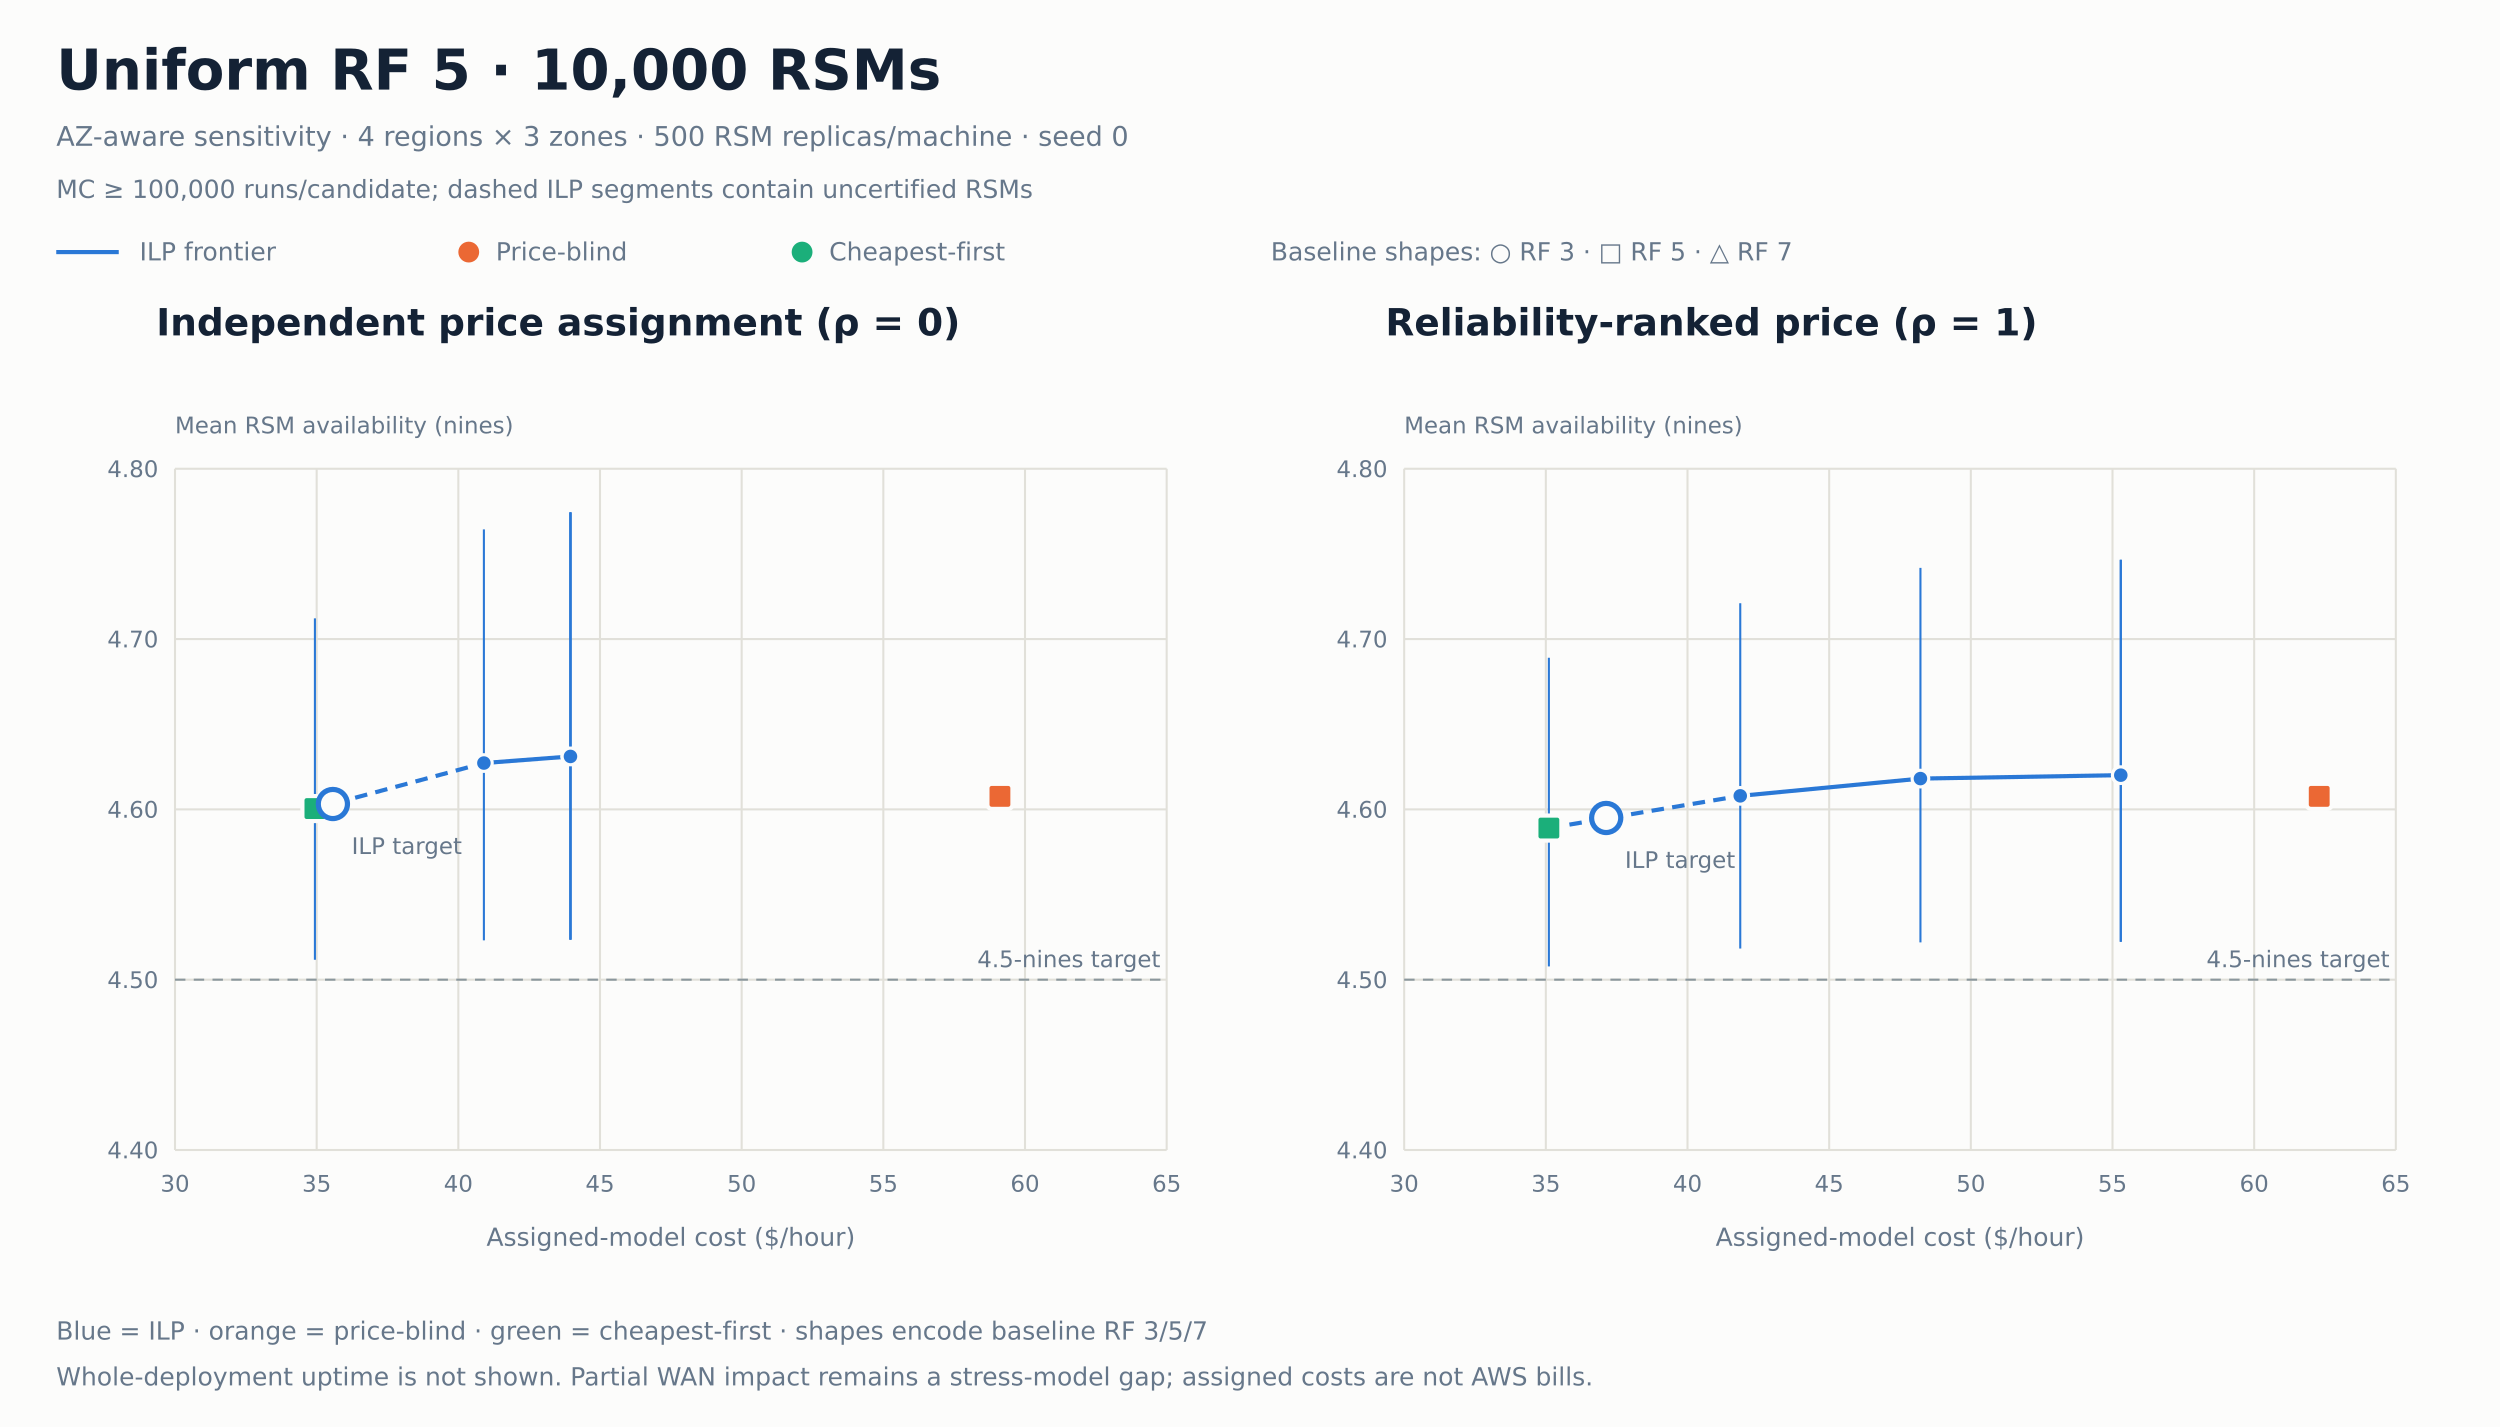
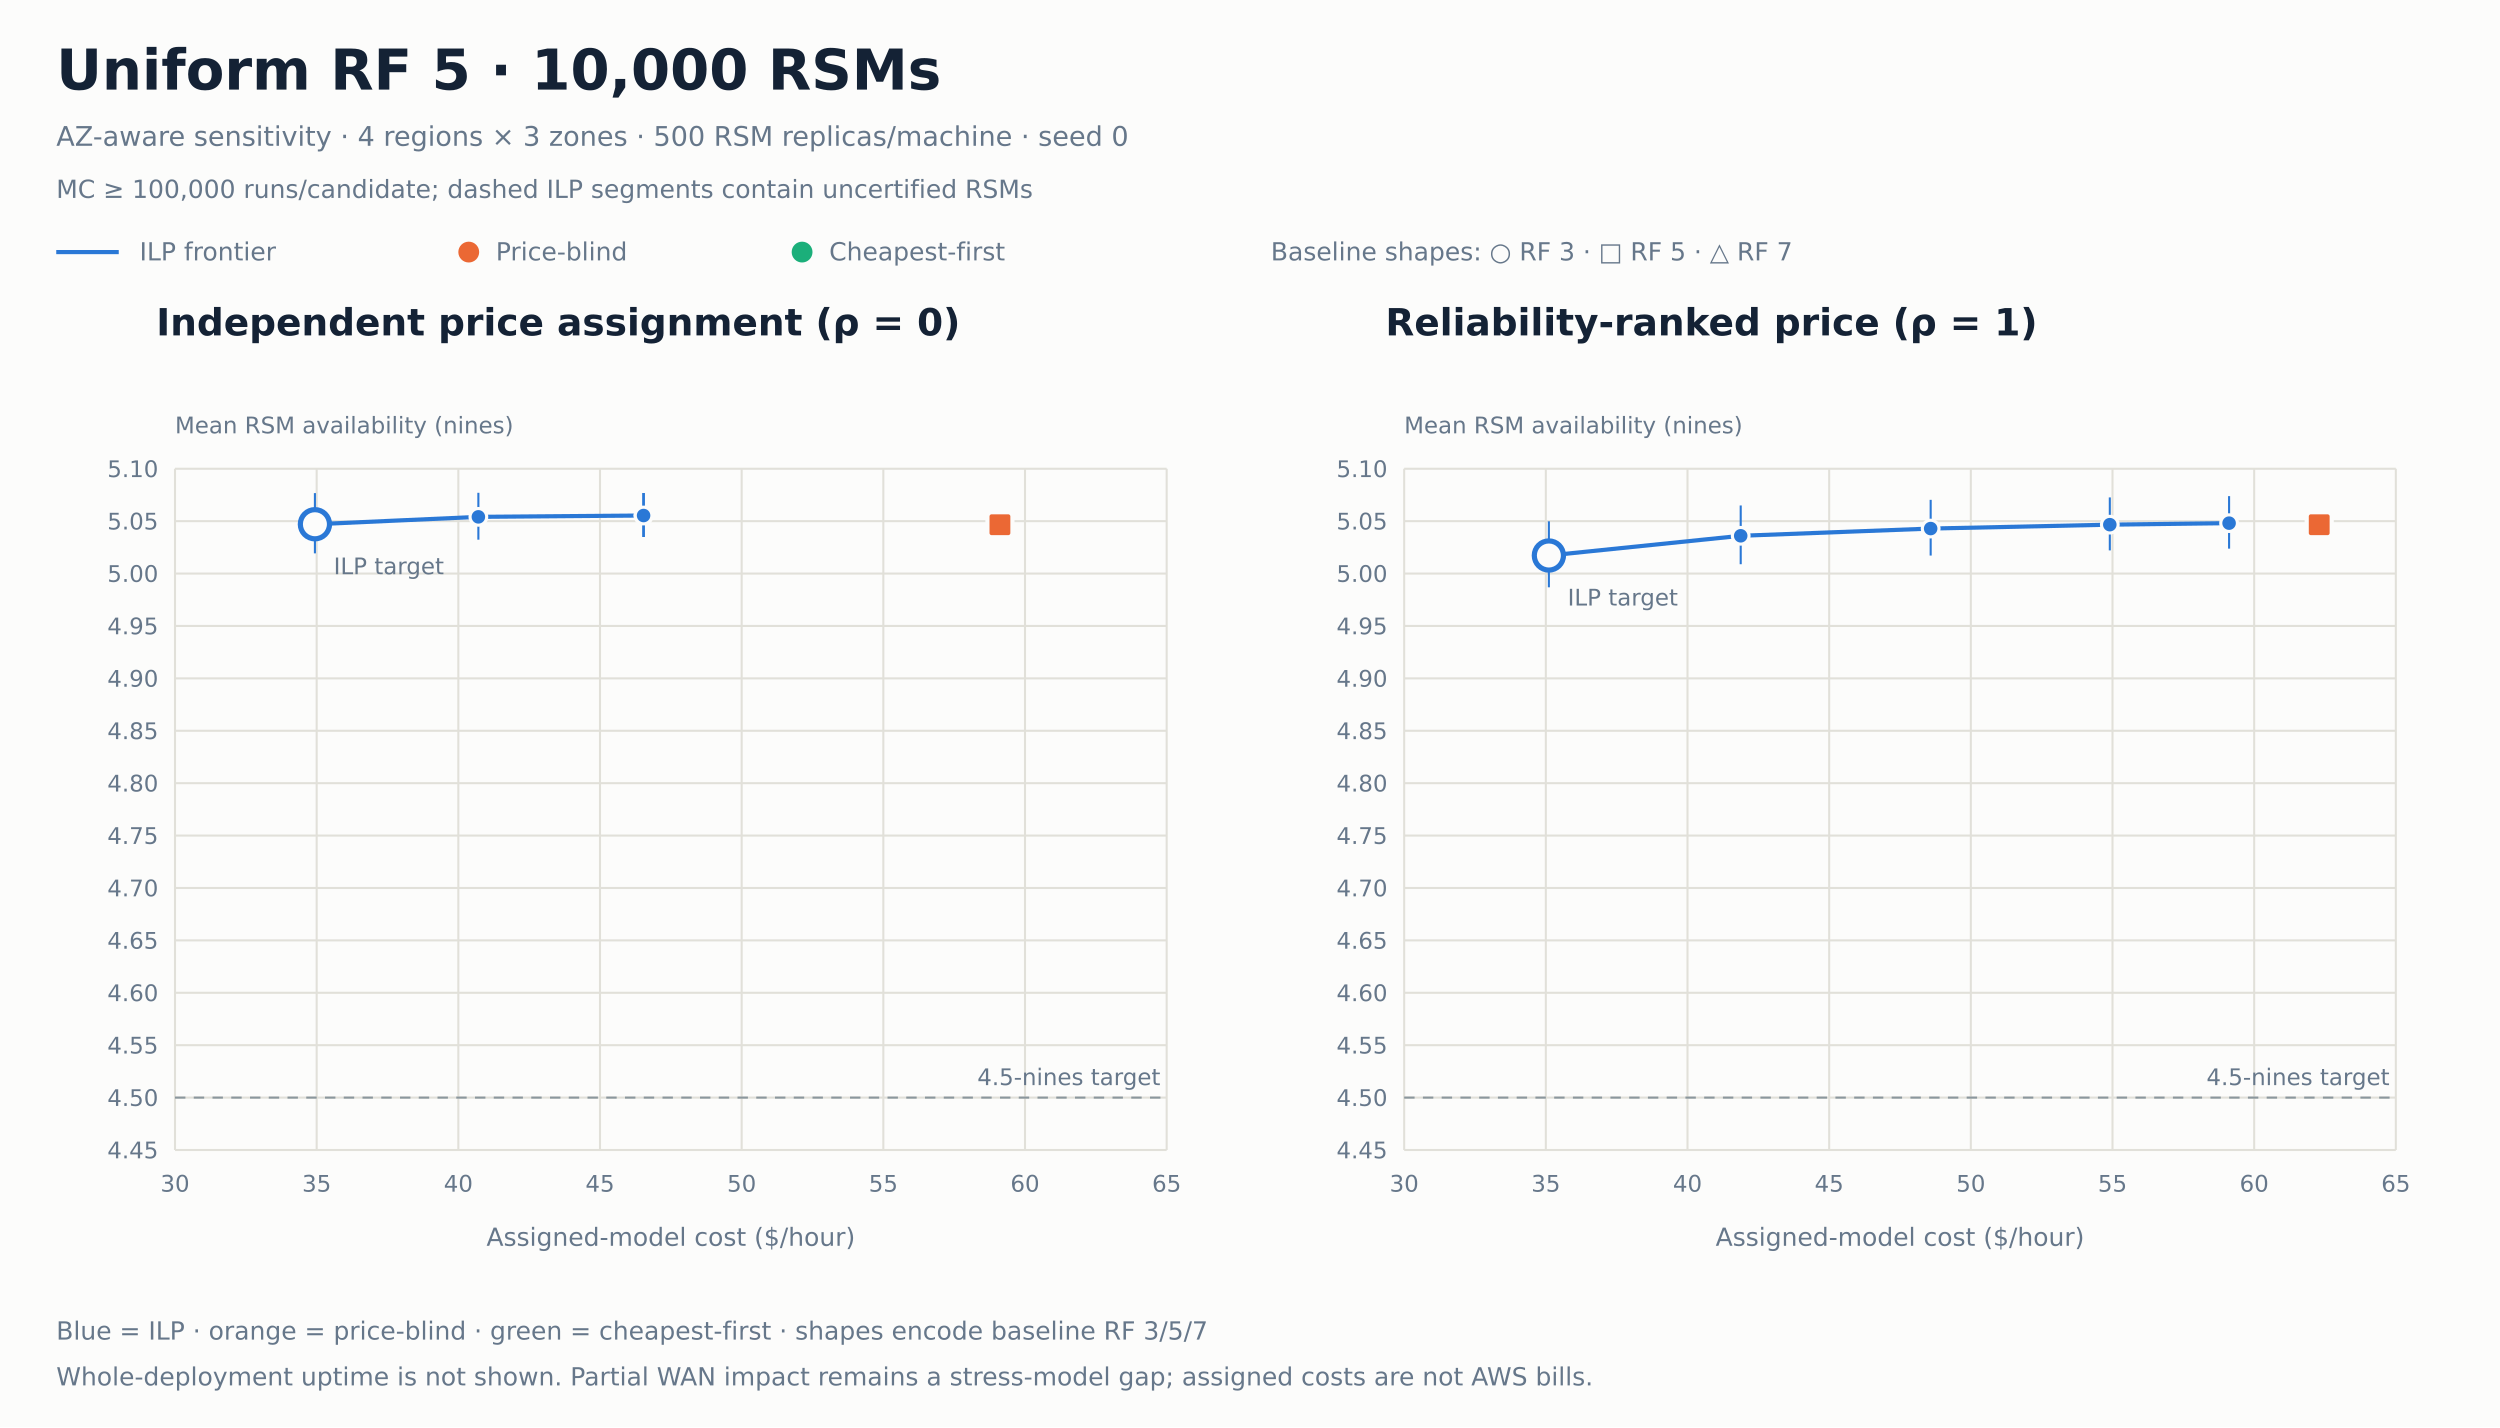
<svg xmlns="http://www.w3.org/2000/svg" width="1200" height="685" viewBox="0 0 1200 685">
  <rect width="1200" height="685" fill="#fcfcfb" />
  <text x="27.00" y="43.00" font-size="27" fill="#142235" font-family="DejaVu Sans,Arial,sans-serif" font-weight="700" text-anchor="start">Uniform RF 5 · 10,000 RSMs</text>
  <text x="27.00" y="70.00" font-size="13" fill="#66778a" font-family="DejaVu Sans,Arial,sans-serif" font-weight="400" text-anchor="start">AZ-aware sensitivity · 4 regions × 3 zones · 500 RSM replicas/machine · seed 0</text>
  <text x="27.00" y="95.00" font-size="12" fill="#66778a" font-family="DejaVu Sans,Arial,sans-serif" font-weight="400" text-anchor="start">MC ≥ 100,000 runs/candidate; dashed ILP segments contain uncertified RSMs</text>
  <path d="M27,121H57" stroke="#2a78d6" stroke-width="2" />
  <text x="67.00" y="125.00" font-size="12" fill="#66778a" font-family="DejaVu Sans,Arial,sans-serif" font-weight="400" text-anchor="start">ILP frontier</text>
  <circle cx="225" cy="121" r="5" fill="#eb6834" />
  <text x="238.00" y="125.00" font-size="12" fill="#66778a" font-family="DejaVu Sans,Arial,sans-serif" font-weight="400" text-anchor="start">Price-blind</text>
  <circle cx="385" cy="121" r="5" fill="#1baf7a" />
  <text x="398.00" y="125.00" font-size="12" fill="#66778a" font-family="DejaVu Sans,Arial,sans-serif" font-weight="400" text-anchor="start">Cheapest-first</text>
  <text x="610.00" y="125.00" font-size="12" fill="#66778a" font-family="DejaVu Sans,Arial,sans-serif" font-weight="400" text-anchor="start">Baseline shapes: ○ RF 3 · □ RF 5 · △ RF 7</text>
  <text x="75.00" y="161.00" font-size="18" fill="#142235" font-family="DejaVu Sans,Arial,sans-serif" font-weight="700" text-anchor="start">Independent price assignment (ρ = 0)</text>
  <text x="665.00" y="161.00" font-size="18" fill="#142235" font-family="DejaVu Sans,Arial,sans-serif" font-weight="700" text-anchor="start">Reliability-ranked price (ρ = 1)</text>
  <path d="M84,552.00H560" stroke="#e1e0d9" stroke-width="1" />
-   <text x="76.00" y="556.00" font-size="11" fill="#66778a" font-family="DejaVu Sans,Arial,sans-serif" font-weight="400" text-anchor="end">4.40</text>
-   <path d="M84,470.25H560" stroke="#e1e0d9" stroke-width="1" />
-   <text x="76.00" y="474.25" font-size="11" fill="#66778a" font-family="DejaVu Sans,Arial,sans-serif" font-weight="400" text-anchor="end">4.50</text>
-   <path d="M84,388.50H560" stroke="#e1e0d9" stroke-width="1" />
-   <text x="76.00" y="392.50" font-size="11" fill="#66778a" font-family="DejaVu Sans,Arial,sans-serif" font-weight="400" text-anchor="end">4.60</text>
-   <path d="M84,306.75H560" stroke="#e1e0d9" stroke-width="1" />
-   <text x="76.00" y="310.75" font-size="11" fill="#66778a" font-family="DejaVu Sans,Arial,sans-serif" font-weight="400" text-anchor="end">4.70</text>
+   <text x="76.00" y="556.00" font-size="11" fill="#66778a" font-family="DejaVu Sans,Arial,sans-serif" font-weight="400" text-anchor="end">4.45</text>
+   <path d="M84,526.85H560" stroke="#e1e0d9" stroke-width="1" />
+   <text x="76.00" y="530.85" font-size="11" fill="#66778a" font-family="DejaVu Sans,Arial,sans-serif" font-weight="400" text-anchor="end">4.50</text>
+   <path d="M84,501.69H560" stroke="#e1e0d9" stroke-width="1" />
+   <text x="76.00" y="505.69" font-size="11" fill="#66778a" font-family="DejaVu Sans,Arial,sans-serif" font-weight="400" text-anchor="end">4.55</text>
+   <path d="M84,476.54H560" stroke="#e1e0d9" stroke-width="1" />
+   <text x="76.00" y="480.54" font-size="11" fill="#66778a" font-family="DejaVu Sans,Arial,sans-serif" font-weight="400" text-anchor="end">4.60</text>
+   <path d="M84,451.38H560" stroke="#e1e0d9" stroke-width="1" />
+   <text x="76.00" y="455.38" font-size="11" fill="#66778a" font-family="DejaVu Sans,Arial,sans-serif" font-weight="400" text-anchor="end">4.65</text>
+   <path d="M84,426.23H560" stroke="#e1e0d9" stroke-width="1" />
+   <text x="76.00" y="430.23" font-size="11" fill="#66778a" font-family="DejaVu Sans,Arial,sans-serif" font-weight="400" text-anchor="end">4.70</text>
+   <path d="M84,401.08H560" stroke="#e1e0d9" stroke-width="1" />
+   <text x="76.00" y="405.08" font-size="11" fill="#66778a" font-family="DejaVu Sans,Arial,sans-serif" font-weight="400" text-anchor="end">4.75</text>
+   <path d="M84,375.92H560" stroke="#e1e0d9" stroke-width="1" />
+   <text x="76.00" y="379.92" font-size="11" fill="#66778a" font-family="DejaVu Sans,Arial,sans-serif" font-weight="400" text-anchor="end">4.80</text>
+   <path d="M84,350.77H560" stroke="#e1e0d9" stroke-width="1" />
+   <text x="76.00" y="354.77" font-size="11" fill="#66778a" font-family="DejaVu Sans,Arial,sans-serif" font-weight="400" text-anchor="end">4.85</text>
+   <path d="M84,325.62H560" stroke="#e1e0d9" stroke-width="1" />
+   <text x="76.00" y="329.62" font-size="11" fill="#66778a" font-family="DejaVu Sans,Arial,sans-serif" font-weight="400" text-anchor="end">4.90</text>
+   <path d="M84,300.46H560" stroke="#e1e0d9" stroke-width="1" />
+   <text x="76.00" y="304.46" font-size="11" fill="#66778a" font-family="DejaVu Sans,Arial,sans-serif" font-weight="400" text-anchor="end">4.95</text>
+   <path d="M84,275.31H560" stroke="#e1e0d9" stroke-width="1" />
+   <text x="76.00" y="279.31" font-size="11" fill="#66778a" font-family="DejaVu Sans,Arial,sans-serif" font-weight="400" text-anchor="end">5.00</text>
+   <path d="M84,250.15H560" stroke="#e1e0d9" stroke-width="1" />
+   <text x="76.00" y="254.15" font-size="11" fill="#66778a" font-family="DejaVu Sans,Arial,sans-serif" font-weight="400" text-anchor="end">5.05</text>
  <path d="M84,225.00H560" stroke="#e1e0d9" stroke-width="1" />
-   <text x="76.00" y="229.00" font-size="11" fill="#66778a" font-family="DejaVu Sans,Arial,sans-serif" font-weight="400" text-anchor="end">4.80</text>
+   <text x="76.00" y="229.00" font-size="11" fill="#66778a" font-family="DejaVu Sans,Arial,sans-serif" font-weight="400" text-anchor="end">5.10</text>
  <path d="M84.00,225V552" stroke="#e1e0d9" stroke-width="1" />
  <text x="84.00" y="572.00" font-size="11" fill="#66778a" font-family="DejaVu Sans,Arial,sans-serif" font-weight="400" text-anchor="middle">30</text>
  <path d="M152.00,225V552" stroke="#e1e0d9" stroke-width="1" />
  <text x="152.00" y="572.00" font-size="11" fill="#66778a" font-family="DejaVu Sans,Arial,sans-serif" font-weight="400" text-anchor="middle">35</text>
  <path d="M220.00,225V552" stroke="#e1e0d9" stroke-width="1" />
  <text x="220.00" y="572.00" font-size="11" fill="#66778a" font-family="DejaVu Sans,Arial,sans-serif" font-weight="400" text-anchor="middle">40</text>
  <path d="M288.00,225V552" stroke="#e1e0d9" stroke-width="1" />
  <text x="288.00" y="572.00" font-size="11" fill="#66778a" font-family="DejaVu Sans,Arial,sans-serif" font-weight="400" text-anchor="middle">45</text>
  <path d="M356.00,225V552" stroke="#e1e0d9" stroke-width="1" />
  <text x="356.00" y="572.00" font-size="11" fill="#66778a" font-family="DejaVu Sans,Arial,sans-serif" font-weight="400" text-anchor="middle">50</text>
  <path d="M424.00,225V552" stroke="#e1e0d9" stroke-width="1" />
  <text x="424.00" y="572.00" font-size="11" fill="#66778a" font-family="DejaVu Sans,Arial,sans-serif" font-weight="400" text-anchor="middle">55</text>
  <path d="M492.00,225V552" stroke="#e1e0d9" stroke-width="1" />
  <text x="492.00" y="572.00" font-size="11" fill="#66778a" font-family="DejaVu Sans,Arial,sans-serif" font-weight="400" text-anchor="middle">60</text>
  <path d="M560.00,225V552" stroke="#e1e0d9" stroke-width="1" />
  <text x="560.00" y="572.00" font-size="11" fill="#66778a" font-family="DejaVu Sans,Arial,sans-serif" font-weight="400" text-anchor="middle">65</text>
-   <path d="M84,470.25H560" stroke="#8b979d" stroke-width="1" stroke-dasharray="5 4" />
-   <text x="557.00" y="464.25" font-size="11" fill="#66778a" font-family="DejaVu Sans,Arial,sans-serif" font-weight="400" text-anchor="end">4.5-nines target</text>
+   <path d="M84,526.85H560" stroke="#8b979d" stroke-width="1" stroke-dasharray="5 4" />
+   <text x="557.00" y="520.85" font-size="11" fill="#66778a" font-family="DejaVu Sans,Arial,sans-serif" font-weight="400" text-anchor="end">4.5-nines target</text>
  <text x="84.00" y="208.00" font-size="11" fill="#66778a" font-family="DejaVu Sans,Arial,sans-serif" font-weight="400" text-anchor="start">Mean RSM availability (nines)</text>
-   <path d="M151.16,388.12 L232.27,366.26" stroke="#2a78d6" stroke-width="2" fill="none" stroke-dasharray="6 4" />
-   <path d="M232.27,366.26 L273.82,363.09" stroke="#2a78d6" stroke-width="2" fill="none" />
-   <path d="M273.82,363.09 L273.82,363.09" stroke="#2a78d6" stroke-width="2" fill="none" />
-   <path d="M273.82,363.09 L273.82,363.09" stroke="#2a78d6" stroke-width="2" fill="none" />
-   <path d="M151.16,460.69V296.81" stroke="#2a78d6" stroke-width="1" />
+   <path d="M151.16,251.63 L229.62,248.09" stroke="#2a78d6" stroke-width="2" fill="none" />
+   <path d="M229.62,248.09 L308.92,247.45" stroke="#2a78d6" stroke-width="2" fill="none" />
+   <path d="M308.92,247.45 L308.92,247.45" stroke="#2a78d6" stroke-width="2" fill="none" />
+   <path d="M308.92,247.45 L308.92,247.45" stroke="#2a78d6" stroke-width="2" fill="none" />
+   <path d="M151.16,265.61V236.69" stroke="#2a78d6" stroke-width="1" />
  <g>
-     <circle cx="151.16" cy="388.12" r="4" fill="#2a78d6" stroke="#fcfcfb" stroke-width="1.5" />
+     <circle cx="151.16" cy="251.63" r="4" fill="#2a78d6" stroke="#fcfcfb" stroke-width="1.5" />
  </g>
-   <path d="M232.27,451.37V254.11" stroke="#2a78d6" stroke-width="1" />
+   <path d="M229.62,259.05V236.54" stroke="#2a78d6" stroke-width="1" />
  <g>
-     <circle cx="232.27" cy="366.26" r="4" fill="#2a78d6" stroke="#fcfcfb" stroke-width="1.5" />
+     <circle cx="229.62" cy="248.09" r="4" fill="#2a78d6" stroke="#fcfcfb" stroke-width="1.5" />
  </g>
-   <path d="M273.82,451.03V245.93" stroke="#2a78d6" stroke-width="1" />
+   <path d="M308.92,257.76V236.64" stroke="#2a78d6" stroke-width="1" />
  <g>
-     <circle cx="273.82" cy="363.09" r="4" fill="#2a78d6" stroke="#fcfcfb" stroke-width="1.5" />
+     <circle cx="308.92" cy="247.45" r="4" fill="#2a78d6" stroke="#fcfcfb" stroke-width="1.5" />
  </g>
-   <path d="M273.82,451.03V245.93" stroke="#2a78d6" stroke-width="1" />
+   <path d="M308.92,257.76V236.64" stroke="#2a78d6" stroke-width="1" />
  <g>
-     <circle cx="273.82" cy="363.09" r="4" fill="#2a78d6" stroke="#fcfcfb" stroke-width="1.5" />
+     <circle cx="308.92" cy="247.45" r="4" fill="#2a78d6" stroke="#fcfcfb" stroke-width="1.5" />
  </g>
-   <path d="M273.82,451.03V245.93" stroke="#2a78d6" stroke-width="1" />
+   <path d="M308.92,257.76V236.64" stroke="#2a78d6" stroke-width="1" />
  <g>
-     <circle cx="273.82" cy="363.09" r="4" fill="#2a78d6" stroke="#fcfcfb" stroke-width="1.5" />
+     <circle cx="308.92" cy="247.45" r="4" fill="#2a78d6" stroke="#fcfcfb" stroke-width="1.5" />
  </g>
  <g>
-     <rect x="473.97" y="376.25" width="12" height="12" rx="2" fill="#eb6834" stroke="#fcfcfb" stroke-width="2" />
+     <rect x="473.97" y="245.87" width="12" height="12" rx="2" fill="#eb6834" stroke="#fcfcfb" stroke-width="2" />
  </g>
  <g>
-     <rect x="145.16" y="382.12" width="12" height="12" rx="2" fill="#1baf7a" stroke="#fcfcfb" stroke-width="2" />
+     <rect x="145.16" y="245.63" width="12" height="12" rx="2" fill="#1baf7a" stroke="#fcfcfb" stroke-width="2" />
  </g>
  <g>
-     <circle cx="159.78" cy="385.92" r="7" fill="#fcfcfb" stroke="#2a78d6" stroke-width="2.5" />
+     <circle cx="151.16" cy="251.63" r="7" fill="#fcfcfb" stroke="#2a78d6" stroke-width="2.5" />
  </g>
-   <text x="168.78" y="409.92" font-size="11" fill="#66778a" font-family="DejaVu Sans,Arial,sans-serif" font-weight="400" text-anchor="start">ILP target</text>
+   <text x="160.16" y="275.63" font-size="11" fill="#66778a" font-family="DejaVu Sans,Arial,sans-serif" font-weight="400" text-anchor="start">ILP target</text>
  <text x="322.00" y="598.00" font-size="12" fill="#66778a" font-family="DejaVu Sans,Arial,sans-serif" font-weight="400" text-anchor="middle">Assigned-model cost ($/hour)</text>
  <path d="M674,552.00H1150" stroke="#e1e0d9" stroke-width="1" />
-   <text x="666.00" y="556.00" font-size="11" fill="#66778a" font-family="DejaVu Sans,Arial,sans-serif" font-weight="400" text-anchor="end">4.40</text>
-   <path d="M674,470.25H1150" stroke="#e1e0d9" stroke-width="1" />
-   <text x="666.00" y="474.25" font-size="11" fill="#66778a" font-family="DejaVu Sans,Arial,sans-serif" font-weight="400" text-anchor="end">4.50</text>
-   <path d="M674,388.50H1150" stroke="#e1e0d9" stroke-width="1" />
-   <text x="666.00" y="392.50" font-size="11" fill="#66778a" font-family="DejaVu Sans,Arial,sans-serif" font-weight="400" text-anchor="end">4.60</text>
-   <path d="M674,306.75H1150" stroke="#e1e0d9" stroke-width="1" />
-   <text x="666.00" y="310.75" font-size="11" fill="#66778a" font-family="DejaVu Sans,Arial,sans-serif" font-weight="400" text-anchor="end">4.70</text>
+   <text x="666.00" y="556.00" font-size="11" fill="#66778a" font-family="DejaVu Sans,Arial,sans-serif" font-weight="400" text-anchor="end">4.45</text>
+   <path d="M674,526.85H1150" stroke="#e1e0d9" stroke-width="1" />
+   <text x="666.00" y="530.85" font-size="11" fill="#66778a" font-family="DejaVu Sans,Arial,sans-serif" font-weight="400" text-anchor="end">4.50</text>
+   <path d="M674,501.69H1150" stroke="#e1e0d9" stroke-width="1" />
+   <text x="666.00" y="505.69" font-size="11" fill="#66778a" font-family="DejaVu Sans,Arial,sans-serif" font-weight="400" text-anchor="end">4.55</text>
+   <path d="M674,476.54H1150" stroke="#e1e0d9" stroke-width="1" />
+   <text x="666.00" y="480.54" font-size="11" fill="#66778a" font-family="DejaVu Sans,Arial,sans-serif" font-weight="400" text-anchor="end">4.60</text>
+   <path d="M674,451.38H1150" stroke="#e1e0d9" stroke-width="1" />
+   <text x="666.00" y="455.38" font-size="11" fill="#66778a" font-family="DejaVu Sans,Arial,sans-serif" font-weight="400" text-anchor="end">4.65</text>
+   <path d="M674,426.23H1150" stroke="#e1e0d9" stroke-width="1" />
+   <text x="666.00" y="430.23" font-size="11" fill="#66778a" font-family="DejaVu Sans,Arial,sans-serif" font-weight="400" text-anchor="end">4.70</text>
+   <path d="M674,401.08H1150" stroke="#e1e0d9" stroke-width="1" />
+   <text x="666.00" y="405.08" font-size="11" fill="#66778a" font-family="DejaVu Sans,Arial,sans-serif" font-weight="400" text-anchor="end">4.75</text>
+   <path d="M674,375.92H1150" stroke="#e1e0d9" stroke-width="1" />
+   <text x="666.00" y="379.92" font-size="11" fill="#66778a" font-family="DejaVu Sans,Arial,sans-serif" font-weight="400" text-anchor="end">4.80</text>
+   <path d="M674,350.77H1150" stroke="#e1e0d9" stroke-width="1" />
+   <text x="666.00" y="354.77" font-size="11" fill="#66778a" font-family="DejaVu Sans,Arial,sans-serif" font-weight="400" text-anchor="end">4.85</text>
+   <path d="M674,325.62H1150" stroke="#e1e0d9" stroke-width="1" />
+   <text x="666.00" y="329.62" font-size="11" fill="#66778a" font-family="DejaVu Sans,Arial,sans-serif" font-weight="400" text-anchor="end">4.90</text>
+   <path d="M674,300.46H1150" stroke="#e1e0d9" stroke-width="1" />
+   <text x="666.00" y="304.46" font-size="11" fill="#66778a" font-family="DejaVu Sans,Arial,sans-serif" font-weight="400" text-anchor="end">4.95</text>
+   <path d="M674,275.31H1150" stroke="#e1e0d9" stroke-width="1" />
+   <text x="666.00" y="279.31" font-size="11" fill="#66778a" font-family="DejaVu Sans,Arial,sans-serif" font-weight="400" text-anchor="end">5.00</text>
+   <path d="M674,250.15H1150" stroke="#e1e0d9" stroke-width="1" />
+   <text x="666.00" y="254.15" font-size="11" fill="#66778a" font-family="DejaVu Sans,Arial,sans-serif" font-weight="400" text-anchor="end">5.05</text>
  <path d="M674,225.00H1150" stroke="#e1e0d9" stroke-width="1" />
-   <text x="666.00" y="229.00" font-size="11" fill="#66778a" font-family="DejaVu Sans,Arial,sans-serif" font-weight="400" text-anchor="end">4.80</text>
+   <text x="666.00" y="229.00" font-size="11" fill="#66778a" font-family="DejaVu Sans,Arial,sans-serif" font-weight="400" text-anchor="end">5.10</text>
  <path d="M674.00,225V552" stroke="#e1e0d9" stroke-width="1" />
  <text x="674.00" y="572.00" font-size="11" fill="#66778a" font-family="DejaVu Sans,Arial,sans-serif" font-weight="400" text-anchor="middle">30</text>
  <path d="M742.00,225V552" stroke="#e1e0d9" stroke-width="1" />
  <text x="742.00" y="572.00" font-size="11" fill="#66778a" font-family="DejaVu Sans,Arial,sans-serif" font-weight="400" text-anchor="middle">35</text>
  <path d="M810.00,225V552" stroke="#e1e0d9" stroke-width="1" />
  <text x="810.00" y="572.00" font-size="11" fill="#66778a" font-family="DejaVu Sans,Arial,sans-serif" font-weight="400" text-anchor="middle">40</text>
  <path d="M878.00,225V552" stroke="#e1e0d9" stroke-width="1" />
  <text x="878.00" y="572.00" font-size="11" fill="#66778a" font-family="DejaVu Sans,Arial,sans-serif" font-weight="400" text-anchor="middle">45</text>
  <path d="M946.00,225V552" stroke="#e1e0d9" stroke-width="1" />
  <text x="946.00" y="572.00" font-size="11" fill="#66778a" font-family="DejaVu Sans,Arial,sans-serif" font-weight="400" text-anchor="middle">50</text>
  <path d="M1014.00,225V552" stroke="#e1e0d9" stroke-width="1" />
  <text x="1014.00" y="572.00" font-size="11" fill="#66778a" font-family="DejaVu Sans,Arial,sans-serif" font-weight="400" text-anchor="middle">55</text>
  <path d="M1082.00,225V552" stroke="#e1e0d9" stroke-width="1" />
  <text x="1082.00" y="572.00" font-size="11" fill="#66778a" font-family="DejaVu Sans,Arial,sans-serif" font-weight="400" text-anchor="middle">60</text>
  <path d="M1150.00,225V552" stroke="#e1e0d9" stroke-width="1" />
  <text x="1150.00" y="572.00" font-size="11" fill="#66778a" font-family="DejaVu Sans,Arial,sans-serif" font-weight="400" text-anchor="middle">65</text>
-   <path d="M674,470.25H1150" stroke="#8b979d" stroke-width="1" stroke-dasharray="5 4" />
-   <text x="1147.00" y="464.25" font-size="11" fill="#66778a" font-family="DejaVu Sans,Arial,sans-serif" font-weight="400" text-anchor="end">4.5-nines target</text>
+   <path d="M674,526.85H1150" stroke="#8b979d" stroke-width="1" stroke-dasharray="5 4" />
+   <text x="1147.00" y="520.85" font-size="11" fill="#66778a" font-family="DejaVu Sans,Arial,sans-serif" font-weight="400" text-anchor="end">4.5-nines target</text>
  <text x="674.00" y="208.00" font-size="11" fill="#66778a" font-family="DejaVu Sans,Arial,sans-serif" font-weight="400" text-anchor="start">Mean RSM availability (nines)</text>
-   <path d="M743.46,397.47 L835.32,382.01" stroke="#2a78d6" stroke-width="2" fill="none" stroke-dasharray="6 4" />
-   <path d="M835.32,382.01 L921.81,373.72" stroke="#2a78d6" stroke-width="2" fill="none" />
-   <path d="M921.81,373.72 L1017.98,372.08" stroke="#2a78d6" stroke-width="2" fill="none" />
-   <path d="M1017.98,372.08 L1017.98,372.08" stroke="#2a78d6" stroke-width="2" fill="none" />
-   <path d="M743.46,463.88V315.72" stroke="#2a78d6" stroke-width="1" />
+   <path d="M743.46,266.64 L835.54,257.18" stroke="#2a78d6" stroke-width="2" fill="none" />
+   <path d="M835.54,257.18 L926.72,253.71" stroke="#2a78d6" stroke-width="2" fill="none" />
+   <path d="M926.72,253.71 L1012.71,251.84" stroke="#2a78d6" stroke-width="2" fill="none" />
+   <path d="M1012.71,251.84 L1069.96,251.11" stroke="#2a78d6" stroke-width="2" fill="none" />
+   <path d="M743.46,281.91V250.23" stroke="#2a78d6" stroke-width="1" />
  <g>
-     <circle cx="743.46" cy="397.47" r="4" fill="#2a78d6" stroke="#fcfcfb" stroke-width="1.5" />
+     <circle cx="743.46" cy="266.64" r="4" fill="#2a78d6" stroke="#fcfcfb" stroke-width="1.5" />
  </g>
-   <path d="M835.32,455.30V289.55" stroke="#2a78d6" stroke-width="1" />
+   <path d="M835.54,270.83V242.62" stroke="#2a78d6" stroke-width="1" />
  <g>
-     <circle cx="835.32" cy="382.01" r="4" fill="#2a78d6" stroke="#fcfcfb" stroke-width="1.5" />
+     <circle cx="835.54" cy="257.18" r="4" fill="#2a78d6" stroke="#fcfcfb" stroke-width="1.5" />
  </g>
-   <path d="M921.81,452.35V272.58" stroke="#2a78d6" stroke-width="1" />
+   <path d="M926.72,266.67V239.92" stroke="#2a78d6" stroke-width="1" />
  <g>
-     <circle cx="921.81" cy="373.72" r="4" fill="#2a78d6" stroke="#fcfcfb" stroke-width="1.5" />
+     <circle cx="926.72" cy="253.71" r="4" fill="#2a78d6" stroke="#fcfcfb" stroke-width="1.5" />
  </g>
-   <path d="M1017.98,452.05V268.69" stroke="#2a78d6" stroke-width="1" />
+   <path d="M1012.71,264.19V238.76" stroke="#2a78d6" stroke-width="1" />
  <g>
-     <circle cx="1017.98" cy="372.08" r="4" fill="#2a78d6" stroke="#fcfcfb" stroke-width="1.5" />
+     <circle cx="1012.71" cy="251.84" r="4" fill="#2a78d6" stroke="#fcfcfb" stroke-width="1.5" />
  </g>
-   <path d="M1017.98,452.05V268.69" stroke="#2a78d6" stroke-width="1" />
+   <path d="M1069.96,263.35V238.14" stroke="#2a78d6" stroke-width="1" />
  <g>
-     <circle cx="1017.98" cy="372.08" r="4" fill="#2a78d6" stroke="#fcfcfb" stroke-width="1.5" />
+     <circle cx="1069.96" cy="251.11" r="4" fill="#2a78d6" stroke="#fcfcfb" stroke-width="1.5" />
  </g>
  <g>
-     <rect x="1107.22" y="376.25" width="12" height="12" rx="2" fill="#eb6834" stroke="#fcfcfb" stroke-width="2" />
+     <rect x="1107.22" y="245.87" width="12" height="12" rx="2" fill="#eb6834" stroke="#fcfcfb" stroke-width="2" />
  </g>
  <g>
-     <rect x="737.46" y="391.47" width="12" height="12" rx="2" fill="#1baf7a" stroke="#fcfcfb" stroke-width="2" />
+     <rect x="737.46" y="260.64" width="12" height="12" rx="2" fill="#1baf7a" stroke="#fcfcfb" stroke-width="2" />
  </g>
  <g>
-     <circle cx="770.96" cy="392.62" r="7" fill="#fcfcfb" stroke="#2a78d6" stroke-width="2.5" />
+     <circle cx="743.46" cy="266.64" r="7" fill="#fcfcfb" stroke="#2a78d6" stroke-width="2.5" />
  </g>
-   <text x="779.96" y="416.62" font-size="11" fill="#66778a" font-family="DejaVu Sans,Arial,sans-serif" font-weight="400" text-anchor="start">ILP target</text>
+   <text x="752.46" y="290.64" font-size="11" fill="#66778a" font-family="DejaVu Sans,Arial,sans-serif" font-weight="400" text-anchor="start">ILP target</text>
  <text x="912.00" y="598.00" font-size="12" fill="#66778a" font-family="DejaVu Sans,Arial,sans-serif" font-weight="400" text-anchor="middle">Assigned-model cost ($/hour)</text>
  <text x="27.00" y="643.00" font-size="12" fill="#66778a" font-family="DejaVu Sans,Arial,sans-serif" font-weight="400" text-anchor="start">Blue = ILP · orange = price-blind · green = cheapest-first · shapes encode baseline RF 3/5/7</text>
  <text x="27.00" y="665.00" font-size="12" fill="#66778a" font-family="DejaVu Sans,Arial,sans-serif" font-weight="400" text-anchor="start">Whole-deployment uptime is not shown. Partial WAN impact remains a stress-model gap; assigned costs are not AWS bills.</text>
</svg>
